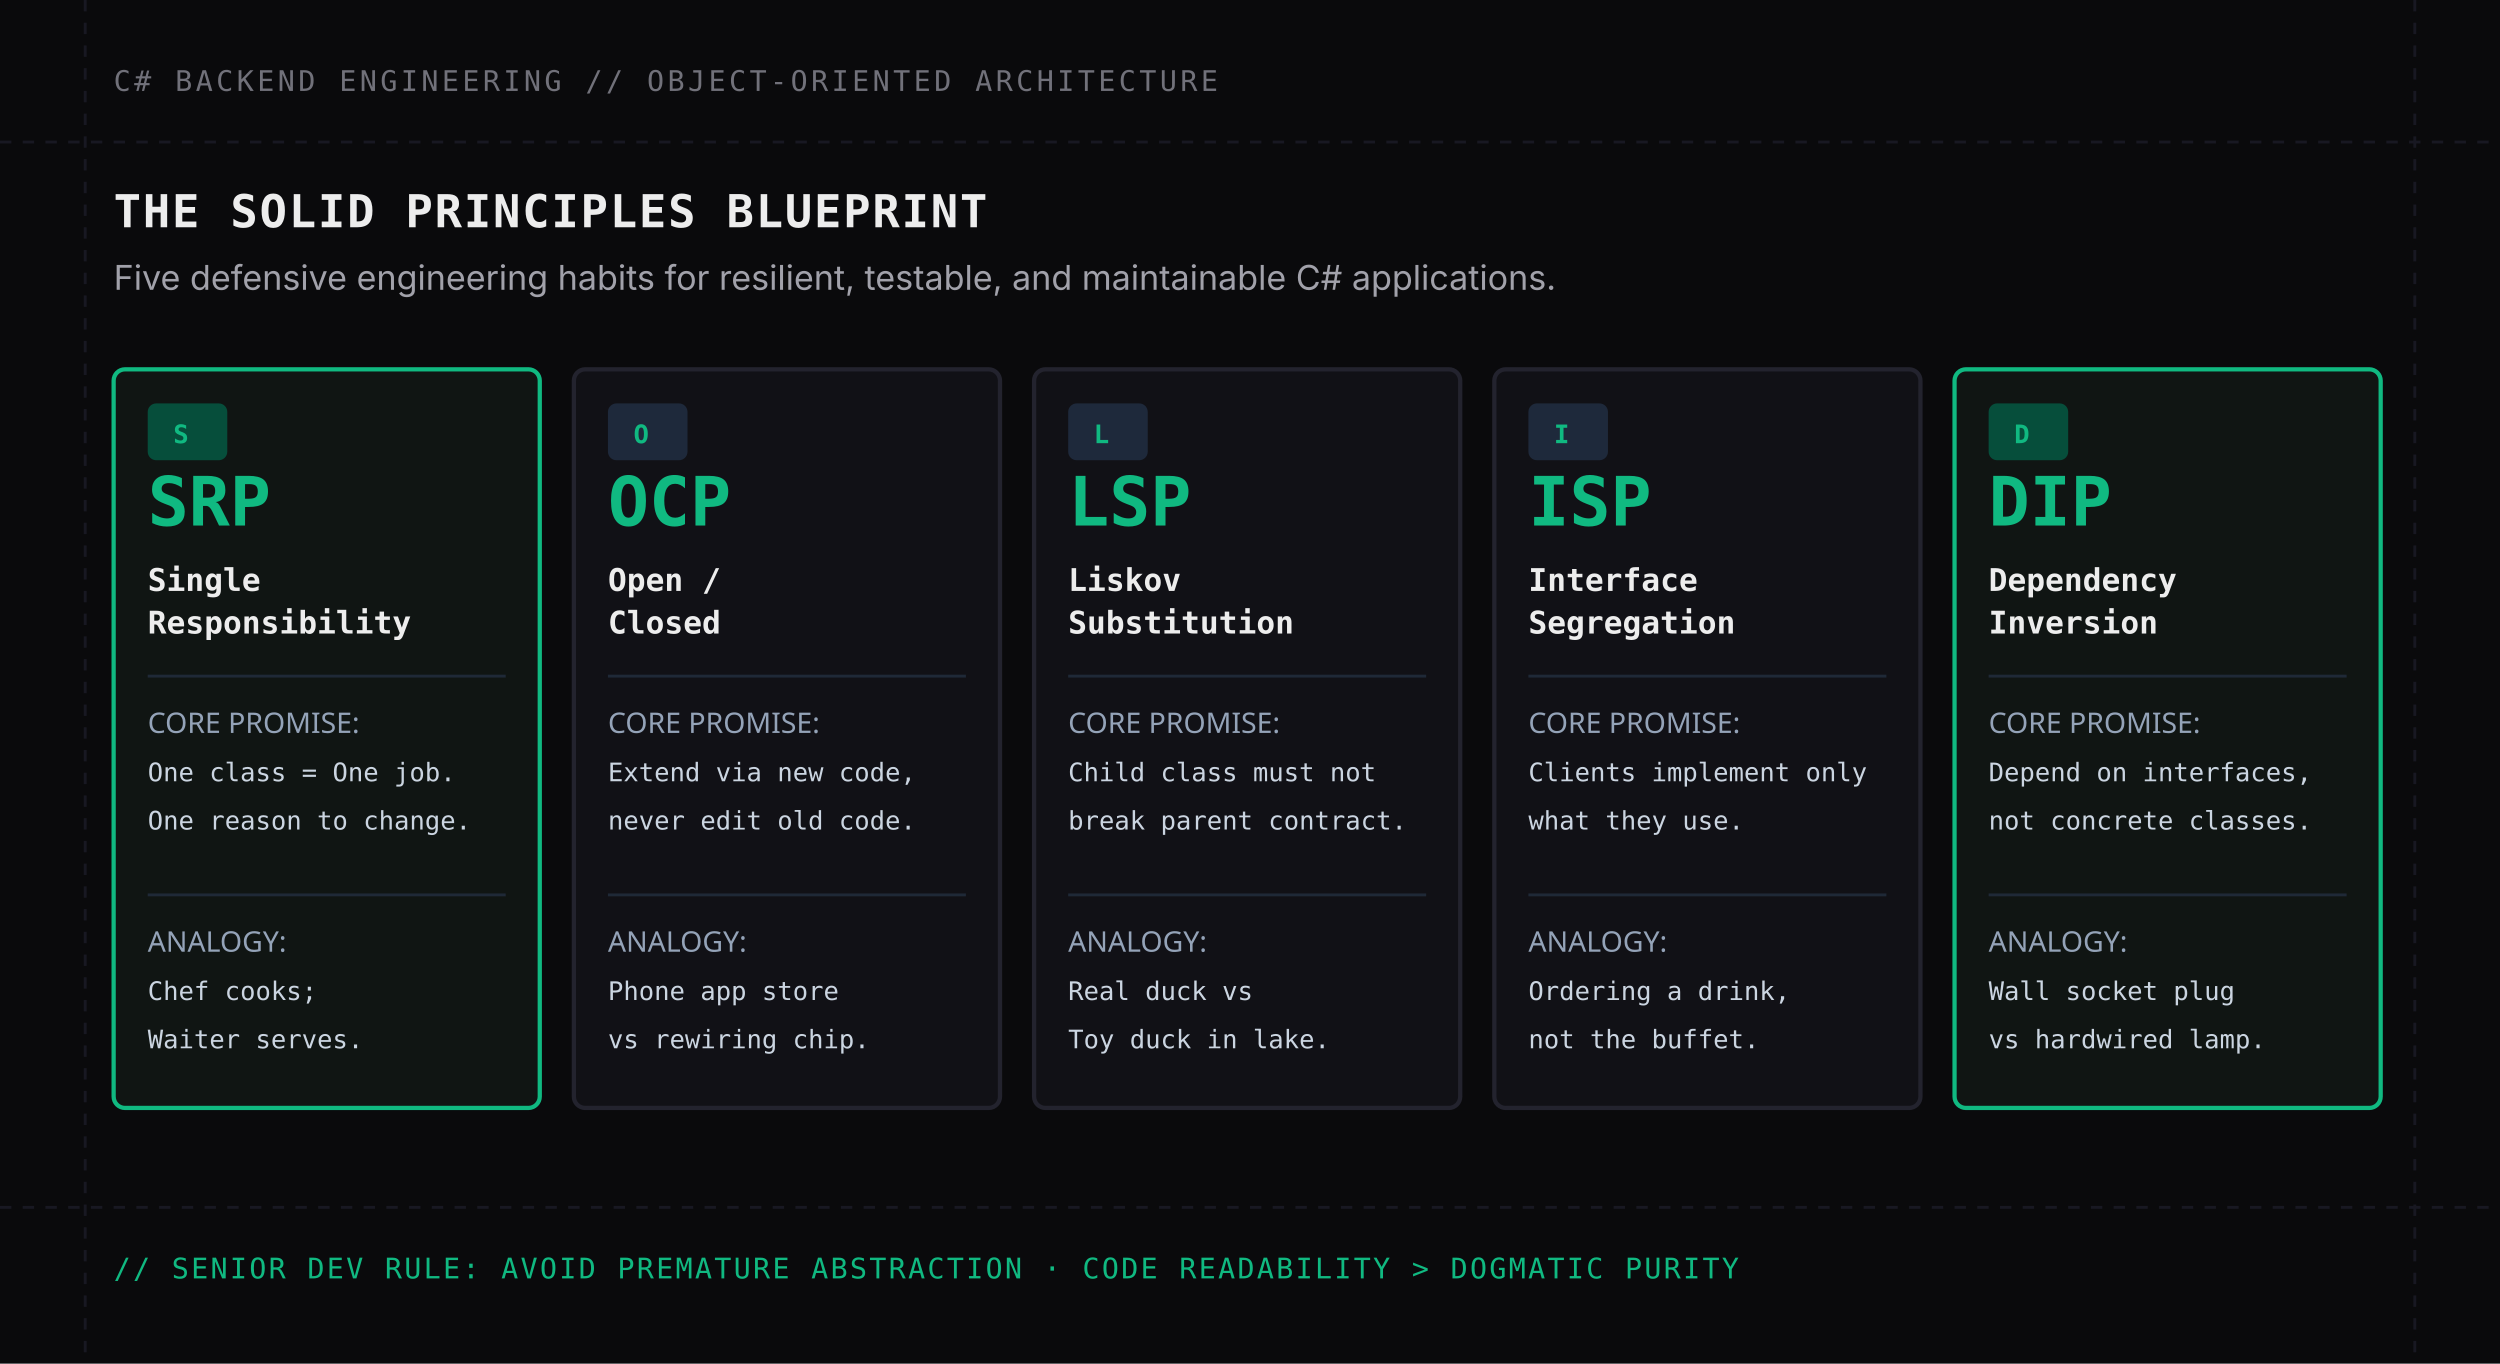
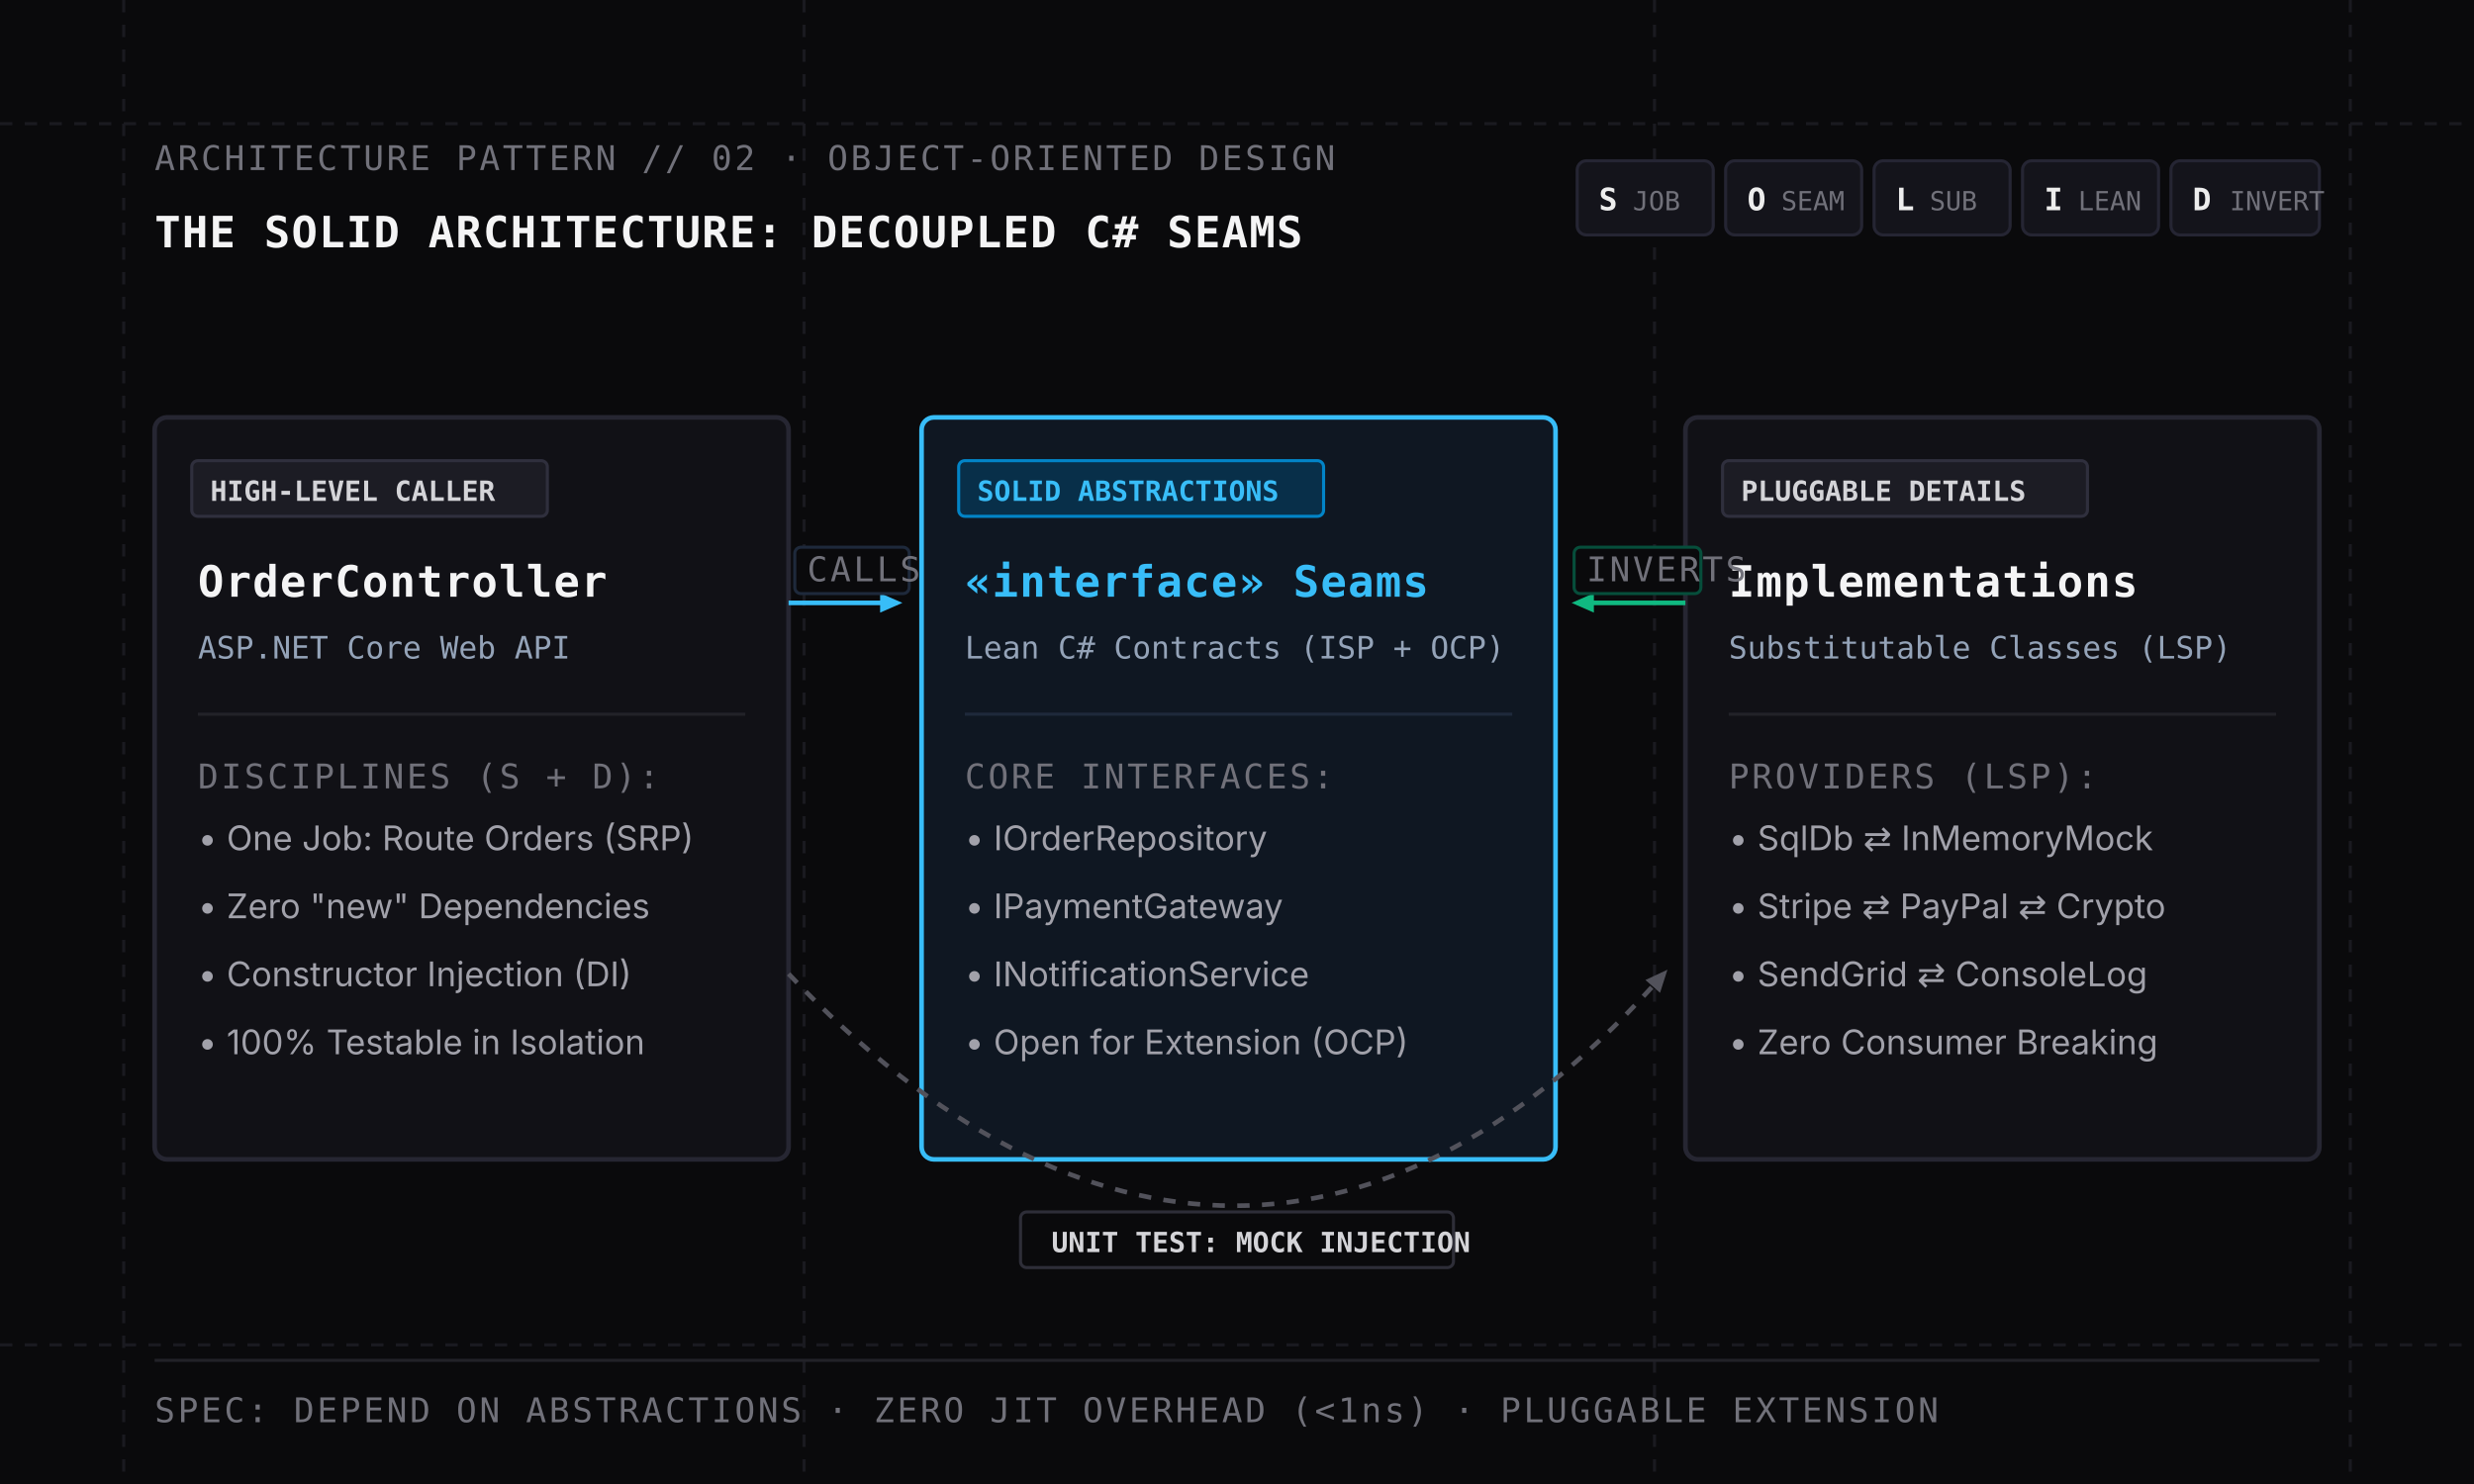
- <svg xmlns="http://www.w3.org/2000/svg" viewBox="0 0 880 480" width="100%" height="100%" fill="none">
+ <svg xmlns="http://www.w3.org/2000/svg" viewBox="0 0 800 480" width="100%" height="100%" fill="none">
  <defs>
    <style>
      .bg { fill: #0A0A0C; }
-       .grid { stroke: #181822; stroke-width: 1; stroke-dasharray: 4 4; }
-       .card { fill: #111116; stroke: #23232E; stroke-width: 1.5; }
-       .card-emerald { fill: #101513; stroke: #10B981; stroke-width: 1.5; }
-       .mono-head { font-family: 'Geist Mono', 'SF Mono', Menlo, Consolas, monospace; font-size: 10px; fill: #71717A; letter-spacing: 0.12em; }
-       .mono-title { font-family: 'Geist Mono', 'SF Mono', Menlo, Consolas, monospace; font-size: 16px; font-weight: 600; fill: #EDEDED; letter-spacing: 0.04em; }
-       .mono-sub { font-family: 'Geist', -apple-system, BlinkMacSystemFont, sans-serif; font-size: 12px; fill: #A1A1AA; }
-       .letter { font-family: 'Geist Mono', monospace; font-size: 24px; font-weight: 700; fill: #10B981; }
-       .principle-title { font-family: 'Geist Mono', monospace; font-size: 11px; font-weight: 600; fill: #EDEDED; }
-       .principle-sub { font-family: 'Geist', sans-serif; font-size: 10px; fill: #94A3B8; }
-       .badge-text { font-family: 'Geist Mono', monospace; font-size: 9px; font-weight: 600; fill: #10B981; }
-       .rule-text { font-family: 'Geist Mono', monospace; font-size: 9px; fill: #CBD5E1; }
-       .bottom-note { font-family: 'Geist Mono', monospace; font-size: 10px; fill: #10B981; letter-spacing: 0.08em; }
+       .grid-pattern { stroke: #1A1A20; stroke-width: 1; stroke-dasharray: 4 4; }
+       .box { fill: #111116; stroke: #262632; stroke-width: 1.5; }
+       .box-accent { fill: #0F1722; stroke: #38BDF8; stroke-width: 1.5; }
+       .label-mono { font-family: 'Geist Mono', 'JetBrains Mono', monospace; font-size: 11px; fill: #71717A; letter-spacing: 0.08em; font-weight: 500; }
+       .title-mono { font-family: 'Geist Mono', 'JetBrains Mono', monospace; font-size: 14px; font-weight: 700; fill: #F4F4F5; letter-spacing: 0.03em; }
+       .title-accent { font-family: 'Geist Mono', 'JetBrains Mono', monospace; font-size: 14px; font-weight: 700; fill: #38BDF8; letter-spacing: 0.03em; }
+       .text-sub { font-family: 'Geist Mono', monospace; font-size: 10px; fill: #94A3B8; }
+       .text-desc { font-family: 'Geist', -apple-system, BlinkMacSystemFont, sans-serif; font-size: 11px; fill: #A1A1AA; line-height: 1.5; }
+       
+       .flow-line { stroke: #52525B; stroke-width: 1.5; stroke-dasharray: 4 4; }
+       .flow-line-active { stroke: #38BDF8; stroke-width: 1.5; }
+       .flow-line-emerald { stroke: #10B981; stroke-width: 1.5; }
+       
+       .badge { fill: #1C1C24; stroke: #2F2F3D; }
+       .badge-accent { fill: #082F49; stroke: #0284C7; }
+       .badge-text { font-family: 'Geist Mono', monospace; font-size: 9px; fill: #D4D4D8; font-weight: 600; }
+       .badge-text-accent { font-family: 'Geist Mono', monospace; font-size: 9px; fill: #38BDF8; font-weight: 700; }
+       
+       .badge-solid { fill: #14141B; stroke: #252533; }
+       .solid-letter { font-family: 'Geist Mono', monospace; font-size: 10px; font-weight: 700; fill: #EDEDED; }
+       .solid-name { font-family: 'Geist Mono', monospace; font-size: 8.5px; fill: #71717A; }
    </style>
+     <marker id="arrow-cyan" viewBox="0 0 10 10" refX="6" refY="5" markerWidth="6" markerHeight="6" orient="auto-start-reverse">
+       <path d="M 0 1.5 L 8 5 L 0 8.5 z" fill="#38BDF8" />
+     </marker>
+     <marker id="arrow-emerald" viewBox="0 0 10 10" refX="6" refY="5" markerWidth="6" markerHeight="6" orient="auto-start-reverse">
+       <path d="M 0 1.5 L 8 5 L 0 8.5 z" fill="#10B981" />
+     </marker>
+     <marker id="arrow-muted" viewBox="0 0 10 10" refX="6" refY="5" markerWidth="6" markerHeight="6" orient="auto-start-reverse">
+       <path d="M 0 1.5 L 8 5 L 0 8.5 z" fill="#52525B" />
+     </marker>
  </defs>
-   <rect width="880" height="480" class="bg" />
-   <line x1="30" y1="0" x2="30" y2="480" class="grid" />
-   <line x1="850" y1="0" x2="850" y2="480" class="grid" />
-   <line x1="0" y1="50" x2="880" y2="50" class="grid" />
-   <line x1="0" y1="425" x2="880" y2="425" class="grid" />
-   <text x="40" y="32" class="mono-head">C# BACKEND ENGINEERING // OBJECT-ORIENTED ARCHITECTURE</text>
-   <text x="40" y="80" class="mono-title">THE SOLID PRINCIPLES BLUEPRINT</text>
-   <text x="40" y="102" class="mono-sub">Five defensive engineering habits for resilient, testable, and maintainable C# applications.</text>
-   <g transform="translate(40, 130)">
-     <rect width="150" height="260" rx="4" class="card-emerald" />
-     <rect x="12" y="12" width="28" height="20" rx="3" fill="#064E3B" />
-     <text x="21" y="26" class="badge-text">S</text>
-     <text x="12" y="55" class="letter">SRP</text>
-     <text x="12" y="78" class="principle-title">Single</text>
-     <text x="12" y="93" class="principle-title">Responsibility</text>
-     <line x1="12" y1="108" x2="138" y2="108" stroke="#1F2937" stroke-width="1" />
-     <text x="12" y="128" class="principle-sub">CORE PROMISE:</text>
-     <text x="12" y="145" class="rule-text">One class = One job.</text>
-     <text x="12" y="162" class="rule-text">One reason to change.</text>
-     <line x1="12" y1="185" x2="138" y2="185" stroke="#1F2937" stroke-width="1" />
-     <text x="12" y="205" class="principle-sub">ANALOGY:</text>
-     <text x="12" y="222" class="rule-text">Chef cooks;</text>
-     <text x="12" y="239" class="rule-text">Waiter serves.</text>
+   <rect width="800" height="480" class="bg" />
+   <line x1="40" y1="0" x2="40" y2="480" class="grid-pattern" />
+   <line x1="260" y1="0" x2="260" y2="480" class="grid-pattern" />
+   <line x1="535" y1="0" x2="535" y2="480" class="grid-pattern" />
+   <line x1="760" y1="0" x2="760" y2="480" class="grid-pattern" />
+   <line x1="0" y1="40" x2="800" y2="40" class="grid-pattern" />
+   <line x1="0" y1="435" x2="800" y2="435" class="grid-pattern" />
+   <text x="50" y="55" class="label-mono">ARCHITECTURE PATTERN // 02 · OBJECT-ORIENTED DESIGN</text>
+   <text x="50" y="80" class="title-mono">THE SOLID ARCHITECTURE: DECOUPLED C# SEAMS</text>
+   <g transform="translate(510, 52)">
+     <rect x="0" y="0" width="44" height="24" rx="3" class="badge-solid" />
+     <text x="7" y="16" class="solid-letter" fill="#10B981">S</text>
+     <text x="18" y="16" class="solid-name">JOB</text>
+     <rect x="48" y="0" width="44" height="24" rx="3" class="badge-solid" />
+     <text x="55" y="16" class="solid-letter" fill="#8B5CF6">O</text>
+     <text x="66" y="16" class="solid-name">SEAM</text>
+     <rect x="96" y="0" width="44" height="24" rx="3" class="badge-solid" />
+     <text x="103" y="16" class="solid-letter" fill="#F59E0B">L</text>
+     <text x="114" y="16" class="solid-name">SUB</text>
+     <rect x="144" y="0" width="44" height="24" rx="3" class="badge-solid" />
+     <text x="151" y="16" class="solid-letter" fill="#0284C7">I</text>
+     <text x="162" y="16" class="solid-name">LEAN</text>
+     <rect x="192" y="0" width="48" height="24" rx="3" class="badge-solid" />
+     <text x="199" y="16" class="solid-letter" fill="#38BDF8">D</text>
+     <text x="211" y="16" class="solid-name">INVERT</text>
  </g>
-   <g transform="translate(202, 130)">
-     <rect width="150" height="260" rx="4" class="card" />
-     <rect x="12" y="12" width="28" height="20" rx="3" fill="#1E293B" />
-     <text x="21" y="26" class="badge-text" fill="#94A3B8">O</text>
-     <text x="12" y="55" class="letter" fill="#E2E8F0">OCP</text>
-     <text x="12" y="78" class="principle-title">Open /</text>
-     <text x="12" y="93" class="principle-title">Closed</text>
-     <line x1="12" y1="108" x2="138" y2="108" stroke="#1F2937" stroke-width="1" />
-     <text x="12" y="128" class="principle-sub">CORE PROMISE:</text>
-     <text x="12" y="145" class="rule-text">Extend via new code,</text>
-     <text x="12" y="162" class="rule-text">never edit old code.</text>
-     <line x1="12" y1="185" x2="138" y2="185" stroke="#1F2937" stroke-width="1" />
-     <text x="12" y="205" class="principle-sub">ANALOGY:</text>
-     <text x="12" y="222" class="rule-text">Phone app store</text>
-     <text x="12" y="239" class="rule-text">vs rewiring chip.</text>
+   <g transform="translate(50, 135)">
+     <rect width="205" height="240" rx="4" class="box" />
+     <rect x="12" y="14" width="115" height="18" rx="2" class="badge" />
+     <text x="18" y="27" class="badge-text">HIGH-LEVEL CALLER</text>
+     <text x="14" y="58" class="title-mono">OrderController</text>
+     <text x="14" y="78" class="text-sub">ASP.NET Core Web API</text>
+     <line x1="14" y1="96" x2="191" y2="96" stroke="#222228" />
+     <text x="14" y="120" class="label-mono">DISCIPLINES (S + D):</text>
+     <text x="14" y="140" class="text-desc">• One Job: Route Orders (SRP)</text>
+     <text x="14" y="162" class="text-desc">• Zero "new" Dependencies</text>
+     <text x="14" y="184" class="text-desc">• Constructor Injection (DI)</text>
+     <text x="14" y="206" class="text-desc">• 100% Testable in Isolation</text>
  </g>
-   <g transform="translate(364, 130)">
-     <rect width="150" height="260" rx="4" class="card" />
-     <rect x="12" y="12" width="28" height="20" rx="3" fill="#1E293B" />
-     <text x="21" y="26" class="badge-text" fill="#94A3B8">L</text>
-     <text x="12" y="55" class="letter" fill="#E2E8F0">LSP</text>
-     <text x="12" y="78" class="principle-title">Liskov</text>
-     <text x="12" y="93" class="principle-title">Substitution</text>
-     <line x1="12" y1="108" x2="138" y2="108" stroke="#1F2937" stroke-width="1" />
-     <text x="12" y="128" class="principle-sub">CORE PROMISE:</text>
-     <text x="12" y="145" class="rule-text">Child class must not</text>
-     <text x="12" y="162" class="rule-text">break parent contract.</text>
-     <line x1="12" y1="185" x2="138" y2="185" stroke="#1F2937" stroke-width="1" />
-     <text x="12" y="205" class="principle-sub">ANALOGY:</text>
-     <text x="12" y="222" class="rule-text">Real duck vs</text>
-     <text x="12" y="239" class="rule-text">Toy duck in lake.</text>
+   <g transform="translate(298, 135)">
+     <rect width="205" height="240" rx="4" class="box-accent" />
+     <rect x="12" y="14" width="118" height="18" rx="2" class="badge-accent" />
+     <text x="18" y="27" class="badge-text-accent">SOLID ABSTRACTIONS</text>
+     <text x="14" y="58" class="title-accent">«interface» Seams</text>
+     <text x="14" y="78" class="text-sub" fill="#38BDF8">Lean C# Contracts (ISP + OCP)</text>
+     <line x1="14" y1="96" x2="191" y2="96" stroke="#1E293B" />
+     <text x="14" y="120" class="label-mono" fill="#38BDF8">CORE INTERFACES:</text>
+     <text x="14" y="140" class="text-desc">• IOrderRepository</text>
+     <text x="14" y="162" class="text-desc">• IPaymentGateway</text>
+     <text x="14" y="184" class="text-desc">• INotificationService</text>
+     <text x="14" y="206" class="text-desc">• Open for Extension (OCP)</text>
  </g>
-   <g transform="translate(526, 130)">
-     <rect width="150" height="260" rx="4" class="card" />
-     <rect x="12" y="12" width="28" height="20" rx="3" fill="#1E293B" />
-     <text x="21" y="26" class="badge-text" fill="#94A3B8">I</text>
-     <text x="12" y="55" class="letter" fill="#E2E8F0">ISP</text>
-     <text x="12" y="78" class="principle-title">Interface</text>
-     <text x="12" y="93" class="principle-title">Segregation</text>
-     <line x1="12" y1="108" x2="138" y2="108" stroke="#1F2937" stroke-width="1" />
-     <text x="12" y="128" class="principle-sub">CORE PROMISE:</text>
-     <text x="12" y="145" class="rule-text">Clients implement only</text>
-     <text x="12" y="162" class="rule-text">what they use.</text>
-     <line x1="12" y1="185" x2="138" y2="185" stroke="#1F2937" stroke-width="1" />
-     <text x="12" y="205" class="principle-sub">ANALOGY:</text>
-     <text x="12" y="222" class="rule-text">Ordering a drink,</text>
-     <text x="12" y="239" class="rule-text">not the buffet.</text>
+   <g transform="translate(545, 135)">
+     <rect width="205" height="240" rx="4" class="box" />
+     <rect x="12" y="14" width="118" height="18" rx="2" class="badge" />
+     <text x="18" y="27" class="badge-text">PLUGGABLE DETAILS</text>
+     <text x="14" y="58" class="title-mono">Implementations</text>
+     <text x="14" y="78" class="text-sub">Substitutable Classes (LSP)</text>
+     <line x1="14" y1="96" x2="191" y2="96" stroke="#222228" />
+     <text x="14" y="120" class="label-mono">PROVIDERS (LSP):</text>
+     <text x="14" y="140" class="text-desc">• SqlDb ⇄ InMemoryMock</text>
+     <text x="14" y="162" class="text-desc">• Stripe ⇄ PayPal ⇄ Crypto</text>
+     <text x="14" y="184" class="text-desc">• SendGrid ⇄ ConsoleLog</text>
+     <text x="14" y="206" class="text-desc">• Zero Consumer Breaking</text>
  </g>
-   <g transform="translate(688, 130)">
-     <rect width="150" height="260" rx="4" class="card-emerald" />
-     <rect x="12" y="12" width="28" height="20" rx="3" fill="#064E3B" />
-     <text x="21" y="26" class="badge-text">D</text>
-     <text x="12" y="55" class="letter">DIP</text>
-     <text x="12" y="78" class="principle-title">Dependency</text>
-     <text x="12" y="93" class="principle-title">Inversion</text>
-     <line x1="12" y1="108" x2="138" y2="108" stroke="#1F2937" stroke-width="1" />
-     <text x="12" y="128" class="principle-sub">CORE PROMISE:</text>
-     <text x="12" y="145" class="rule-text">Depend on interfaces,</text>
-     <text x="12" y="162" class="rule-text">not concrete classes.</text>
-     <line x1="12" y1="185" x2="138" y2="185" stroke="#1F2937" stroke-width="1" />
-     <text x="12" y="205" class="principle-sub">ANALOGY:</text>
-     <text x="12" y="222" class="rule-text">Wall socket plug</text>
-     <text x="12" y="239" class="rule-text">vs hardwired lamp.</text>
-   </g>
-   <text x="40" y="450" class="bottom-note">// SENIOR DEV RULE: AVOID PREMATURE ABSTRACTION · CODE READABILITY &gt; DOGMATIC PURITY</text>
+   <path d="M 255 195 L 290 195" class="flow-line-active" marker-end="url(#arrow-cyan)" />
+   <rect x="257" y="177" width="37" height="15" rx="2" fill="#0A0A0C" stroke="#1E293B" />
+   <text x="261" y="188" class="label-mono" font-size="8px" fill="#38BDF8">CALLS</text>
+   <path d="M 545 195 L 510 195" class="flow-line-emerald" marker-end="url(#arrow-emerald)" />
+   <rect x="509" y="177" width="41" height="15" rx="2" fill="#0A0A0C" stroke="#064E3B" />
+   <text x="513" y="188" class="label-mono" font-size="8px" fill="#10B981">INVERTS</text>
+   <path d="M 255 315 C 350 415, 450 415, 538 315" class="flow-line" marker-end="url(#arrow-muted)" />
+   <rect x="330" y="392" width="140" height="18" rx="2" fill="#0A0A0C" stroke="#2E2E38" />
+   <text x="340" y="405" class="badge-text">UNIT TEST: MOCK INJECTION</text>
+   <line x1="50" y1="440" x2="750" y2="440" stroke="#222228" />
+   <text x="50" y="460" class="label-mono">SPEC: DEPEND ON ABSTRACTIONS · ZERO JIT OVERHEAD (&lt;1ns) · PLUGGABLE EXTENSION</text>
</svg>
